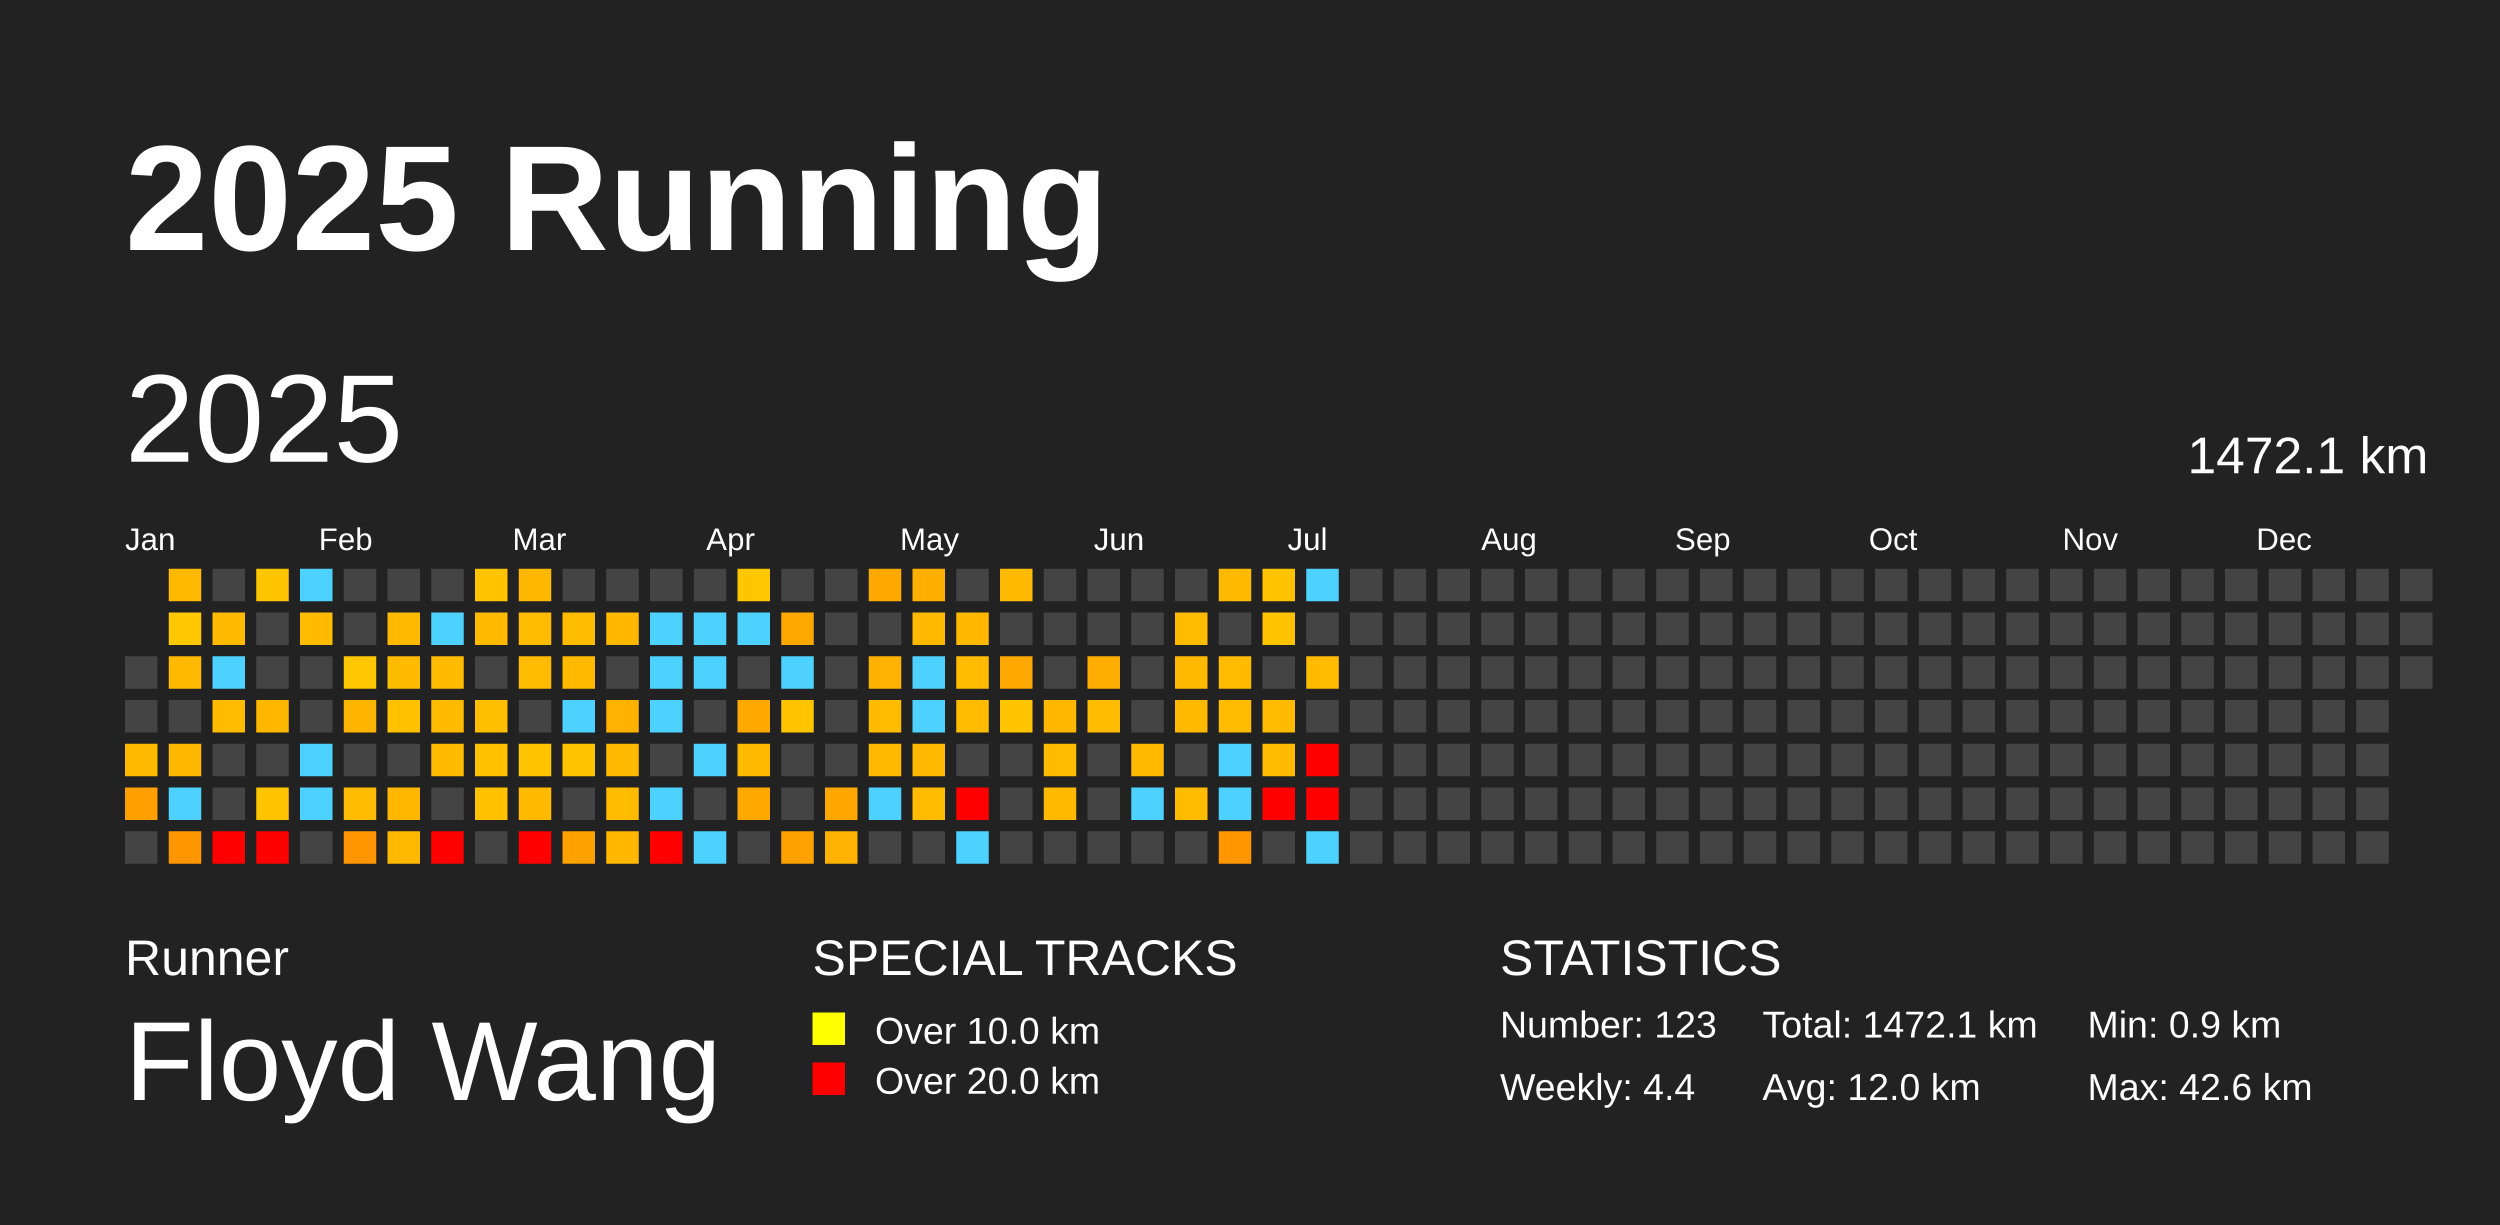
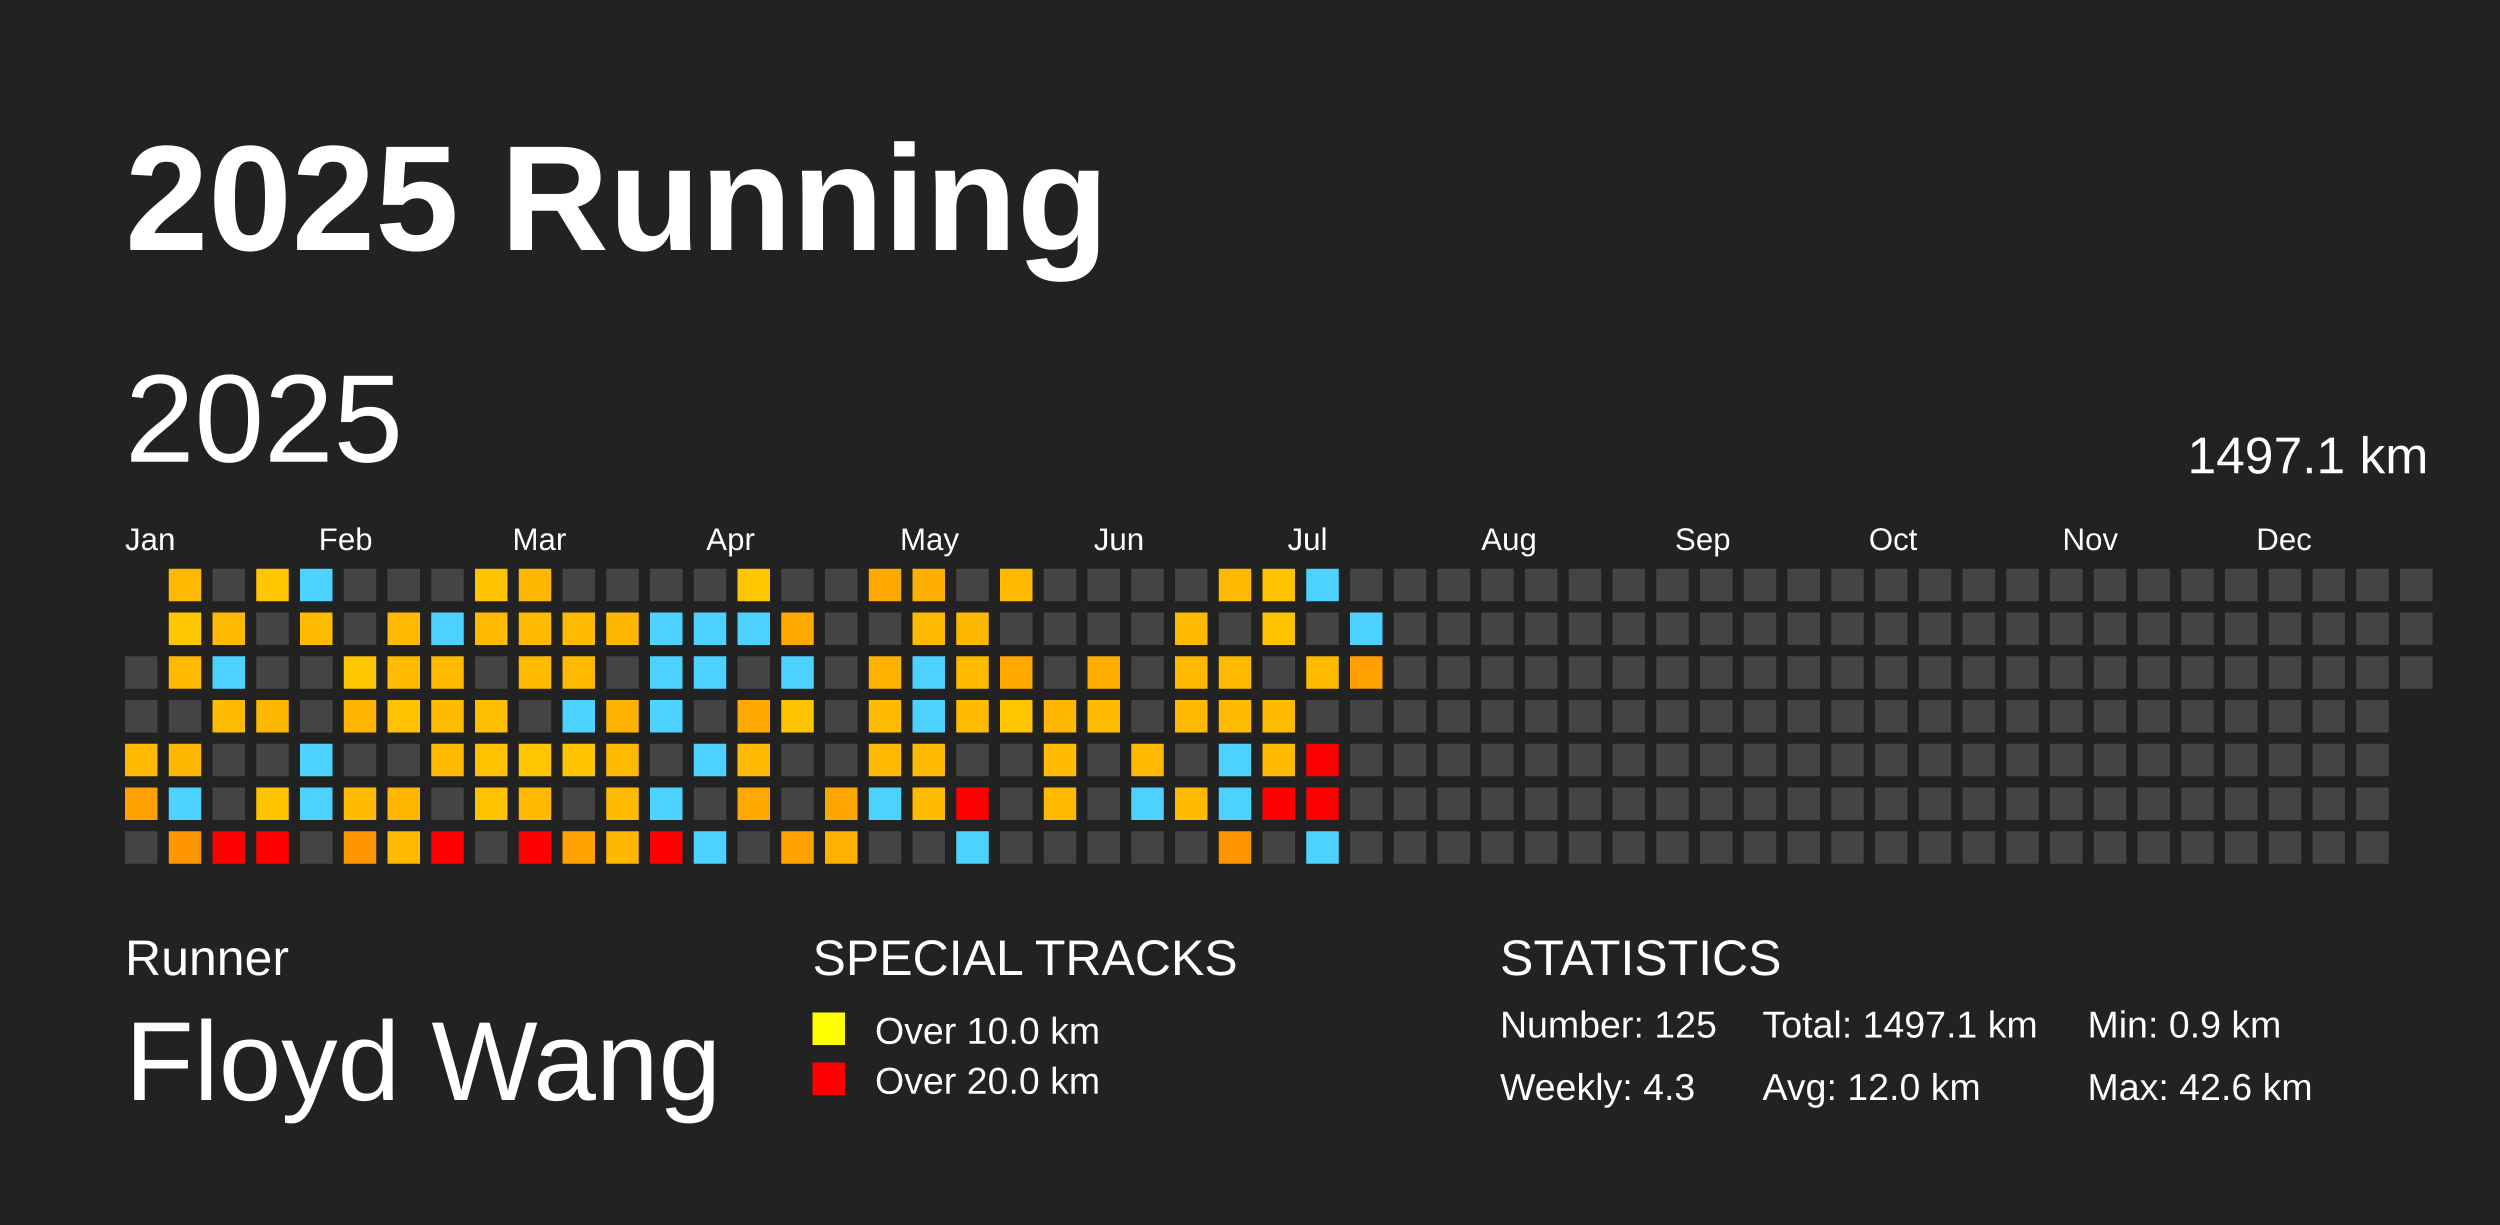
<svg xmlns="http://www.w3.org/2000/svg" baseProfile="full" height="98mm" version="1.1" viewBox="0,0,200,98" width="200mm">
  <defs />
  <rect fill="#222222" height="98" width="200" x="0" y="0" />
  <text fill="#FFFFFF" style="font-size:12px; font-family:Arial; font-weight:bold;" x="10" y="20">2025 Running</text>
  <text fill="#FFFFFF" style="font-size:4px; font-family:Arial" x="10" y="78">Runner</text>
  <text fill="#FFFFFF" style="font-size:9px; font-family:Arial" x="10" y="88">Floyd Wang</text>
  <text fill="#FFFFFF" style="font-size:4px; font-family:Arial" x="65" y="78">SPECIAL TRACKS</text>
  <rect fill="yellow" height="2.6" width="2.6" x="65" y="81" />
  <text fill="#FFFFFF" style="font-size:3px; font-family:Arial" x="70" y="83.5">Over 10.0 km</text>
  <rect fill="red" height="2.6" width="2.6" x="65" y="85" />
  <text fill="#FFFFFF" style="font-size:3px; font-family:Arial" x="70" y="87.5">Over 20.0 km</text>
  <text fill="#FFFFFF" style="font-size:4px; font-family:Arial" x="120" y="78">STATISTICS</text>
-   <text fill="#FFFFFF" style="font-size:3px; font-family:Arial" x="120" y="83">Number: 123</text>
-   <text fill="#FFFFFF" style="font-size:3px; font-family:Arial" x="120" y="88">Weekly: 4.4</text>
-   <text fill="#FFFFFF" style="font-size:3px; font-family:Arial" x="141" y="83">Total: 1472.1 km</text>
+   <text fill="#FFFFFF" style="font-size:3px; font-family:Arial" x="120" y="83">Number: 125</text>
+   <text fill="#FFFFFF" style="font-size:3px; font-family:Arial" x="120" y="88">Weekly: 4.3</text>
+   <text fill="#FFFFFF" style="font-size:3px; font-family:Arial" x="141" y="83">Total: 1497.1 km</text>
  <text fill="#FFFFFF" style="font-size:3px; font-family:Arial" x="141" y="88">Avg: 12.0 km</text>
  <text fill="#FFFFFF" style="font-size:3px; font-family:Arial" x="167" y="83">Min: 0.9 km</text>
  <text fill="#FFFFFF" style="font-size:3px; font-family:Arial" x="167" y="88">Max: 42.6 km</text>
  <text dominant-baseline="hanging" fill="#FFFFFF" style="font-size:10.0px; font-family:Arial;" x="10" y="30">2025</text>
-   <text dominant-baseline="hanging" fill="#FFFFFF" style="font-size:4.125px; font-family:Arial;" x="175" y="35">1472.1 km</text>
+   <text dominant-baseline="hanging" fill="#FFFFFF" style="font-size:4.125px; font-family:Arial;" x="175" y="35">1497.1 km</text>
  <text fill="#FFFFFF" style="font-size:2.5px; font-family:Arial" x="10.0" y="44">Jan</text>
  <text fill="#FFFFFF" style="font-size:2.5px; font-family:Arial" x="25.5" y="44">Feb</text>
  <text fill="#FFFFFF" style="font-size:2.5px; font-family:Arial" x="41.0" y="44">Mar</text>
  <text fill="#FFFFFF" style="font-size:2.5px; font-family:Arial" x="56.5" y="44">Apr</text>
  <text fill="#FFFFFF" style="font-size:2.5px; font-family:Arial" x="72.0" y="44">May</text>
  <text fill="#FFFFFF" style="font-size:2.5px; font-family:Arial" x="87.5" y="44">Jun</text>
  <text fill="#FFFFFF" style="font-size:2.5px; font-family:Arial" x="103.0" y="44">Jul</text>
  <text fill="#FFFFFF" style="font-size:2.5px; font-family:Arial" x="118.5" y="44">Aug</text>
  <text fill="#FFFFFF" style="font-size:2.5px; font-family:Arial" x="134.0" y="44">Sep</text>
  <text fill="#FFFFFF" style="font-size:2.5px; font-family:Arial" x="149.5" y="44">Oct</text>
  <text fill="#FFFFFF" style="font-size:2.5px; font-family:Arial" x="165.0" y="44">Nov</text>
  <text fill="#FFFFFF" style="font-size:2.5px; font-family:Arial" x="180.5" y="44">Dec</text>
  <rect fill="#444444" height="2.6" width="2.6" x="10.0" y="52.5" />
  <rect fill="#444444" height="2.6" width="2.6" x="10.0" y="56.0" />
  <rect fill="#ffba00" height="2.6" width="2.6" x="10.0" y="59.5" />
  <rect fill="#ff9f00" height="2.6" width="2.6" x="10.0" y="63.0" />
  <rect fill="#444444" height="2.6" width="2.6" x="10.0" y="66.5" />
  <rect fill="#ffb900" height="2.6" width="2.6" x="13.5" y="45.5" />
  <rect fill="#ffc700" height="2.6" width="2.6" x="13.5" y="49.0" />
  <rect fill="#ffb900" height="2.6" width="2.6" x="13.5" y="52.5" />
  <rect fill="#444444" height="2.6" width="2.6" x="13.5" y="56.0" />
  <rect fill="#ffb700" height="2.6" width="2.6" x="13.5" y="59.5" />
  <rect fill="#4dd2ff" height="2.6" width="2.6" x="13.5" y="63.0" />
  <rect fill="#ff9600" height="2.6" width="2.6" x="13.5" y="66.5" />
  <rect fill="#444444" height="2.6" width="2.6" x="17.0" y="45.5" />
  <rect fill="#ffb900" height="2.6" width="2.6" x="17.0" y="49.0" />
  <rect fill="#4dd2ff" height="2.6" width="2.6" x="17.0" y="52.5" />
  <rect fill="#ffbb00" height="2.6" width="2.6" x="17.0" y="56.0" />
  <rect fill="#444444" height="2.6" width="2.6" x="17.0" y="59.5" />
  <rect fill="#444444" height="2.6" width="2.6" x="17.0" y="63.0" />
  <rect fill="red" height="2.6" width="2.6" x="17.0" y="66.5" />
  <rect fill="#ffc600" height="2.6" width="2.6" x="20.5" y="45.5" />
  <rect fill="#444444" height="2.6" width="2.6" x="20.5" y="49.0" />
  <rect fill="#444444" height="2.6" width="2.6" x="20.5" y="52.5" />
  <rect fill="#ffb800" height="2.6" width="2.6" x="20.5" y="56.0" />
  <rect fill="#444444" height="2.6" width="2.6" x="20.5" y="59.5" />
  <rect fill="#ffc400" height="2.6" width="2.6" x="20.5" y="63.0" />
  <rect fill="red" height="2.6" width="2.6" x="20.5" y="66.5" />
  <rect fill="#4dd2ff" height="2.6" width="2.6" x="24.0" y="45.5" />
  <rect fill="#ffbb00" height="2.6" width="2.6" x="24.0" y="49.0" />
  <rect fill="#444444" height="2.6" width="2.6" x="24.0" y="52.5" />
  <rect fill="#444444" height="2.6" width="2.6" x="24.0" y="56.0" />
  <rect fill="#4dd2ff" height="2.6" width="2.6" x="24.0" y="59.5" />
  <rect fill="#4dd2ff" height="2.6" width="2.6" x="24.0" y="63.0" />
  <rect fill="#444444" height="2.6" width="2.6" x="24.0" y="66.5" />
  <rect fill="#444444" height="2.6" width="2.6" x="27.5" y="45.5" />
  <rect fill="#444444" height="2.6" width="2.6" x="27.5" y="49.0" />
  <rect fill="#ffc700" height="2.6" width="2.6" x="27.5" y="52.5" />
  <rect fill="#ffb400" height="2.6" width="2.6" x="27.5" y="56.0" />
  <rect fill="#444444" height="2.6" width="2.6" x="27.5" y="59.5" />
  <rect fill="#ffbb00" height="2.6" width="2.6" x="27.5" y="63.0" />
  <rect fill="#ff9600" height="2.6" width="2.6" x="27.5" y="66.5" />
  <rect fill="#444444" height="2.6" width="2.6" x="31.0" y="45.5" />
  <rect fill="#ffb900" height="2.6" width="2.6" x="31.0" y="49.0" />
  <rect fill="#ffbb00" height="2.6" width="2.6" x="31.0" y="52.5" />
  <rect fill="#ffc100" height="2.6" width="2.6" x="31.0" y="56.0" />
  <rect fill="#444444" height="2.6" width="2.6" x="31.0" y="59.5" />
  <rect fill="#ffb700" height="2.6" width="2.6" x="31.0" y="63.0" />
  <rect fill="#ffb900" height="2.6" width="2.6" x="31.0" y="66.5" />
  <rect fill="#444444" height="2.6" width="2.6" x="34.5" y="45.5" />
  <rect fill="#4dd2ff" height="2.6" width="2.6" x="34.5" y="49.0" />
  <rect fill="#ffbb00" height="2.6" width="2.6" x="34.5" y="52.5" />
  <rect fill="#ffbb00" height="2.6" width="2.6" x="34.5" y="56.0" />
  <rect fill="#ffbb00" height="2.6" width="2.6" x="34.5" y="59.5" />
  <rect fill="#444444" height="2.6" width="2.6" x="34.5" y="63.0" />
  <rect fill="red" height="2.6" width="2.6" x="34.5" y="66.5" />
  <rect fill="#ffc300" height="2.6" width="2.6" x="38.0" y="45.5" />
  <rect fill="#ffb900" height="2.6" width="2.6" x="38.0" y="49.0" />
  <rect fill="#444444" height="2.6" width="2.6" x="38.0" y="52.5" />
  <rect fill="#ffbe00" height="2.6" width="2.6" x="38.0" y="56.0" />
  <rect fill="#ffc100" height="2.6" width="2.6" x="38.0" y="59.5" />
  <rect fill="#ffc100" height="2.6" width="2.6" x="38.0" y="63.0" />
  <rect fill="#444444" height="2.6" width="2.6" x="38.0" y="66.5" />
  <rect fill="#ffb700" height="2.6" width="2.6" x="41.5" y="45.5" />
  <rect fill="#ffbb00" height="2.6" width="2.6" x="41.5" y="49.0" />
  <rect fill="#ffbb00" height="2.6" width="2.6" x="41.5" y="52.5" />
  <rect fill="#444444" height="2.6" width="2.6" x="41.5" y="56.0" />
  <rect fill="#ffc600" height="2.6" width="2.6" x="41.5" y="59.5" />
  <rect fill="#ffba00" height="2.6" width="2.6" x="41.5" y="63.0" />
  <rect fill="red" height="2.6" width="2.6" x="41.5" y="66.5" />
  <rect fill="#444444" height="2.6" width="2.6" x="45.0" y="45.5" />
  <rect fill="#ffbb00" height="2.6" width="2.6" x="45.0" y="49.0" />
  <rect fill="#ffba00" height="2.6" width="2.6" x="45.0" y="52.5" />
  <rect fill="#4dd2ff" height="2.6" width="2.6" x="45.0" y="56.0" />
  <rect fill="#ffc400" height="2.6" width="2.6" x="45.0" y="59.5" />
  <rect fill="#444444" height="2.6" width="2.6" x="45.0" y="63.0" />
  <rect fill="#ffa200" height="2.6" width="2.6" x="45.0" y="66.5" />
  <rect fill="#444444" height="2.6" width="2.6" x="48.5" y="45.5" />
  <rect fill="#ffb700" height="2.6" width="2.6" x="48.5" y="49.0" />
  <rect fill="#444444" height="2.6" width="2.6" x="48.5" y="52.5" />
  <rect fill="#ffb200" height="2.6" width="2.6" x="48.5" y="56.0" />
  <rect fill="#ffba00" height="2.6" width="2.6" x="48.5" y="59.5" />
  <rect fill="#ffbb00" height="2.6" width="2.6" x="48.5" y="63.0" />
  <rect fill="#ffb700" height="2.6" width="2.6" x="48.5" y="66.5" />
  <rect fill="#444444" height="2.6" width="2.6" x="52.0" y="45.5" />
  <rect fill="#4dd2ff" height="2.6" width="2.6" x="52.0" y="49.0" />
  <rect fill="#4dd2ff" height="2.6" width="2.6" x="52.0" y="52.5" />
  <rect fill="#4dd2ff" height="2.6" width="2.6" x="52.0" y="56.0" />
  <rect fill="#444444" height="2.6" width="2.6" x="52.0" y="59.5" />
  <rect fill="#4dd2ff" height="2.6" width="2.6" x="52.0" y="63.0" />
  <rect fill="red" height="2.6" width="2.6" x="52.0" y="66.5" />
  <rect fill="#444444" height="2.6" width="2.6" x="55.5" y="45.5" />
  <rect fill="#4dd2ff" height="2.6" width="2.6" x="55.5" y="49.0" />
  <rect fill="#4dd2ff" height="2.6" width="2.6" x="55.5" y="52.5" />
  <rect fill="#444444" height="2.6" width="2.6" x="55.5" y="56.0" />
  <rect fill="#4dd2ff" height="2.6" width="2.6" x="55.5" y="59.5" />
  <rect fill="#444444" height="2.6" width="2.6" x="55.5" y="63.0" />
  <rect fill="#4dd2ff" height="2.6" width="2.6" x="55.5" y="66.5" />
  <rect fill="#ffc700" height="2.6" width="2.6" x="59.0" y="45.5" />
  <rect fill="#4dd2ff" height="2.6" width="2.6" x="59.0" y="49.0" />
  <rect fill="#444444" height="2.6" width="2.6" x="59.0" y="52.5" />
  <rect fill="#ffa900" height="2.6" width="2.6" x="59.0" y="56.0" />
  <rect fill="#ffb900" height="2.6" width="2.6" x="59.0" y="59.5" />
  <rect fill="#ffa900" height="2.6" width="2.6" x="59.0" y="63.0" />
  <rect fill="#444444" height="2.6" width="2.6" x="59.0" y="66.5" />
  <rect fill="#444444" height="2.6" width="2.6" x="62.5" y="45.5" />
  <rect fill="#ffa900" height="2.6" width="2.6" x="62.5" y="49.0" />
  <rect fill="#4dd2ff" height="2.6" width="2.6" x="62.5" y="52.5" />
  <rect fill="#ffc400" height="2.6" width="2.6" x="62.5" y="56.0" />
  <rect fill="#444444" height="2.6" width="2.6" x="62.5" y="59.5" />
  <rect fill="#444444" height="2.6" width="2.6" x="62.5" y="63.0" />
  <rect fill="#ffa200" height="2.6" width="2.6" x="62.5" y="66.5" />
  <rect fill="#444444" height="2.6" width="2.6" x="66.0" y="45.5" />
  <rect fill="#444444" height="2.6" width="2.6" x="66.0" y="49.0" />
  <rect fill="#444444" height="2.6" width="2.6" x="66.0" y="52.5" />
  <rect fill="#444444" height="2.6" width="2.6" x="66.0" y="56.0" />
  <rect fill="#444444" height="2.6" width="2.6" x="66.0" y="59.5" />
  <rect fill="#ffa700" height="2.6" width="2.6" x="66.0" y="63.0" />
  <rect fill="#ffb300" height="2.6" width="2.6" x="66.0" y="66.5" />
  <rect fill="#ffa900" height="2.6" width="2.6" x="69.5" y="45.5" />
  <rect fill="#444444" height="2.6" width="2.6" x="69.5" y="49.0" />
  <rect fill="#ffb200" height="2.6" width="2.6" x="69.5" y="52.5" />
  <rect fill="#ffbb00" height="2.6" width="2.6" x="69.5" y="56.0" />
  <rect fill="#ffb900" height="2.6" width="2.6" x="69.5" y="59.5" />
  <rect fill="#4dd2ff" height="2.6" width="2.6" x="69.5" y="63.0" />
  <rect fill="#444444" height="2.6" width="2.6" x="69.5" y="66.5" />
  <rect fill="#ffaf00" height="2.6" width="2.6" x="73.0" y="45.5" />
  <rect fill="#ffba00" height="2.6" width="2.6" x="73.0" y="49.0" />
  <rect fill="#4dd2ff" height="2.6" width="2.6" x="73.0" y="52.5" />
  <rect fill="#4dd2ff" height="2.6" width="2.6" x="73.0" y="56.0" />
  <rect fill="#ffb900" height="2.6" width="2.6" x="73.0" y="59.5" />
  <rect fill="#ffbb00" height="2.6" width="2.6" x="73.0" y="63.0" />
  <rect fill="#444444" height="2.6" width="2.6" x="73.0" y="66.5" />
  <rect fill="#444444" height="2.6" width="2.6" x="76.5" y="45.5" />
  <rect fill="#ffb800" height="2.6" width="2.6" x="76.5" y="49.0" />
  <rect fill="#ffbb00" height="2.6" width="2.6" x="76.5" y="52.5" />
  <rect fill="#ffbb00" height="2.6" width="2.6" x="76.5" y="56.0" />
  <rect fill="#444444" height="2.6" width="2.6" x="76.5" y="59.5" />
  <rect fill="red" height="2.6" width="2.6" x="76.5" y="63.0" />
  <rect fill="#4dd2ff" height="2.6" width="2.6" x="76.5" y="66.5" />
  <rect fill="#ffba00" height="2.6" width="2.6" x="80.0" y="45.5" />
  <rect fill="#444444" height="2.6" width="2.6" x="80.0" y="49.0" />
  <rect fill="#ffa800" height="2.6" width="2.6" x="80.0" y="52.5" />
  <rect fill="#ffc600" height="2.6" width="2.6" x="80.0" y="56.0" />
  <rect fill="#444444" height="2.6" width="2.6" x="80.0" y="59.5" />
  <rect fill="#444444" height="2.6" width="2.6" x="80.0" y="63.0" />
  <rect fill="#444444" height="2.6" width="2.6" x="80.0" y="66.5" />
  <rect fill="#444444" height="2.6" width="2.6" x="83.5" y="45.5" />
  <rect fill="#444444" height="2.6" width="2.6" x="83.5" y="49.0" />
  <rect fill="#444444" height="2.6" width="2.6" x="83.5" y="52.5" />
  <rect fill="#ffb700" height="2.6" width="2.6" x="83.5" y="56.0" />
  <rect fill="#ffbb00" height="2.6" width="2.6" x="83.5" y="59.5" />
  <rect fill="#ffba00" height="2.6" width="2.6" x="83.5" y="63.0" />
  <rect fill="#444444" height="2.6" width="2.6" x="83.5" y="66.5" />
  <rect fill="#444444" height="2.6" width="2.6" x="87.0" y="45.5" />
  <rect fill="#444444" height="2.6" width="2.6" x="87.0" y="49.0" />
  <rect fill="#ffae00" height="2.6" width="2.6" x="87.0" y="52.5" />
  <rect fill="#ffbb00" height="2.6" width="2.6" x="87.0" y="56.0" />
  <rect fill="#444444" height="2.6" width="2.6" x="87.0" y="59.5" />
  <rect fill="#444444" height="2.6" width="2.6" x="87.0" y="63.0" />
  <rect fill="#444444" height="2.6" width="2.6" x="87.0" y="66.5" />
  <rect fill="#444444" height="2.6" width="2.6" x="90.5" y="45.5" />
  <rect fill="#444444" height="2.6" width="2.6" x="90.5" y="49.0" />
  <rect fill="#444444" height="2.6" width="2.6" x="90.5" y="52.5" />
  <rect fill="#444444" height="2.6" width="2.6" x="90.5" y="56.0" />
  <rect fill="#ffba00" height="2.6" width="2.6" x="90.5" y="59.5" />
  <rect fill="#4dd2ff" height="2.6" width="2.6" x="90.5" y="63.0" />
  <rect fill="#444444" height="2.6" width="2.6" x="90.5" y="66.5" />
  <rect fill="#444444" height="2.6" width="2.6" x="94.0" y="45.5" />
  <rect fill="#ffbb00" height="2.6" width="2.6" x="94.0" y="49.0" />
  <rect fill="#ffb900" height="2.6" width="2.6" x="94.0" y="52.5" />
  <rect fill="#ffb900" height="2.6" width="2.6" x="94.0" y="56.0" />
  <rect fill="#444444" height="2.6" width="2.6" x="94.0" y="59.5" />
  <rect fill="#ffbb00" height="2.6" width="2.6" x="94.0" y="63.0" />
  <rect fill="#444444" height="2.6" width="2.6" x="94.0" y="66.5" />
  <rect fill="#ffba00" height="2.6" width="2.6" x="97.5" y="45.5" />
  <rect fill="#444444" height="2.6" width="2.6" x="97.5" y="49.0" />
  <rect fill="#ffbb00" height="2.6" width="2.6" x="97.5" y="52.5" />
  <rect fill="#ffbb00" height="2.6" width="2.6" x="97.5" y="56.0" />
  <rect fill="#4dd2ff" height="2.6" width="2.6" x="97.5" y="59.5" />
  <rect fill="#4dd2ff" height="2.6" width="2.6" x="97.5" y="63.0" />
  <rect fill="#ff9600" height="2.6" width="2.6" x="97.5" y="66.5" />
  <rect fill="#ffc300" height="2.6" width="2.6" x="101.0" y="45.5" />
  <rect fill="#ffc300" height="2.6" width="2.6" x="101.0" y="49.0" />
  <rect fill="#444444" height="2.6" width="2.6" x="101.0" y="52.5" />
  <rect fill="#ffbb00" height="2.6" width="2.6" x="101.0" y="56.0" />
  <rect fill="#ffbb00" height="2.6" width="2.6" x="101.0" y="59.5" />
  <rect fill="red" height="2.6" width="2.6" x="101.0" y="63.0" />
  <rect fill="#444444" height="2.6" width="2.6" x="101.0" y="66.5" />
  <rect fill="#4dd2ff" height="2.6" width="2.6" x="104.5" y="45.5" />
  <rect fill="#444444" height="2.6" width="2.6" x="104.5" y="49.0" />
  <rect fill="#ffbb00" height="2.6" width="2.6" x="104.5" y="52.5" />
  <rect fill="#444444" height="2.6" width="2.6" x="104.5" y="56.0" />
  <rect fill="red" height="2.6" width="2.6" x="104.5" y="59.5" />
  <rect fill="red" height="2.6" width="2.6" x="104.5" y="63.0" />
  <rect fill="#4dd2ff" height="2.6" width="2.6" x="104.5" y="66.5" />
  <rect fill="#444444" height="2.6" width="2.6" x="108.0" y="45.5" />
-   <rect fill="#444444" height="2.6" width="2.6" x="108.0" y="49.0" />
-   <rect fill="#444444" height="2.6" width="2.6" x="108.0" y="52.5" />
+   <rect fill="#4dd2ff" height="2.6" width="2.6" x="108.0" y="49.0" />
+   <rect fill="#ffa000" height="2.6" width="2.6" x="108.0" y="52.5" />
  <rect fill="#444444" height="2.6" width="2.6" x="108.0" y="56.0" />
  <rect fill="#444444" height="2.6" width="2.6" x="108.0" y="59.5" />
  <rect fill="#444444" height="2.6" width="2.6" x="108.0" y="63.0" />
  <rect fill="#444444" height="2.6" width="2.6" x="108.0" y="66.5" />
  <rect fill="#444444" height="2.6" width="2.6" x="111.5" y="45.5" />
  <rect fill="#444444" height="2.6" width="2.6" x="111.5" y="49.0" />
  <rect fill="#444444" height="2.6" width="2.6" x="111.5" y="52.5" />
  <rect fill="#444444" height="2.6" width="2.6" x="111.5" y="56.0" />
  <rect fill="#444444" height="2.6" width="2.6" x="111.5" y="59.5" />
  <rect fill="#444444" height="2.6" width="2.6" x="111.5" y="63.0" />
  <rect fill="#444444" height="2.6" width="2.6" x="111.5" y="66.5" />
  <rect fill="#444444" height="2.6" width="2.6" x="115.0" y="45.5" />
  <rect fill="#444444" height="2.6" width="2.6" x="115.0" y="49.0" />
  <rect fill="#444444" height="2.6" width="2.6" x="115.0" y="52.5" />
  <rect fill="#444444" height="2.6" width="2.6" x="115.0" y="56.0" />
  <rect fill="#444444" height="2.6" width="2.6" x="115.0" y="59.5" />
  <rect fill="#444444" height="2.6" width="2.6" x="115.0" y="63.0" />
  <rect fill="#444444" height="2.6" width="2.6" x="115.0" y="66.5" />
  <rect fill="#444444" height="2.6" width="2.6" x="118.5" y="45.5" />
  <rect fill="#444444" height="2.6" width="2.6" x="118.5" y="49.0" />
  <rect fill="#444444" height="2.6" width="2.6" x="118.5" y="52.5" />
  <rect fill="#444444" height="2.6" width="2.6" x="118.5" y="56.0" />
  <rect fill="#444444" height="2.6" width="2.6" x="118.5" y="59.5" />
  <rect fill="#444444" height="2.6" width="2.6" x="118.5" y="63.0" />
  <rect fill="#444444" height="2.6" width="2.6" x="118.5" y="66.5" />
  <rect fill="#444444" height="2.6" width="2.6" x="122.0" y="45.5" />
  <rect fill="#444444" height="2.6" width="2.6" x="122.0" y="49.0" />
  <rect fill="#444444" height="2.6" width="2.6" x="122.0" y="52.5" />
  <rect fill="#444444" height="2.6" width="2.6" x="122.0" y="56.0" />
  <rect fill="#444444" height="2.6" width="2.6" x="122.0" y="59.5" />
  <rect fill="#444444" height="2.6" width="2.6" x="122.0" y="63.0" />
  <rect fill="#444444" height="2.6" width="2.6" x="122.0" y="66.5" />
  <rect fill="#444444" height="2.6" width="2.6" x="125.5" y="45.5" />
  <rect fill="#444444" height="2.6" width="2.6" x="125.5" y="49.0" />
  <rect fill="#444444" height="2.6" width="2.6" x="125.5" y="52.5" />
  <rect fill="#444444" height="2.6" width="2.6" x="125.5" y="56.0" />
  <rect fill="#444444" height="2.6" width="2.6" x="125.5" y="59.5" />
  <rect fill="#444444" height="2.6" width="2.6" x="125.5" y="63.0" />
  <rect fill="#444444" height="2.6" width="2.6" x="125.5" y="66.5" />
  <rect fill="#444444" height="2.6" width="2.6" x="129.0" y="45.5" />
  <rect fill="#444444" height="2.6" width="2.6" x="129.0" y="49.0" />
  <rect fill="#444444" height="2.6" width="2.6" x="129.0" y="52.5" />
  <rect fill="#444444" height="2.6" width="2.6" x="129.0" y="56.0" />
  <rect fill="#444444" height="2.6" width="2.6" x="129.0" y="59.5" />
  <rect fill="#444444" height="2.6" width="2.6" x="129.0" y="63.0" />
  <rect fill="#444444" height="2.6" width="2.6" x="129.0" y="66.5" />
  <rect fill="#444444" height="2.6" width="2.6" x="132.5" y="45.5" />
  <rect fill="#444444" height="2.6" width="2.6" x="132.5" y="49.0" />
  <rect fill="#444444" height="2.6" width="2.6" x="132.5" y="52.5" />
  <rect fill="#444444" height="2.6" width="2.6" x="132.5" y="56.0" />
  <rect fill="#444444" height="2.6" width="2.6" x="132.5" y="59.5" />
  <rect fill="#444444" height="2.6" width="2.6" x="132.5" y="63.0" />
  <rect fill="#444444" height="2.6" width="2.6" x="132.5" y="66.5" />
  <rect fill="#444444" height="2.6" width="2.6" x="136.0" y="45.5" />
  <rect fill="#444444" height="2.6" width="2.6" x="136.0" y="49.0" />
  <rect fill="#444444" height="2.6" width="2.6" x="136.0" y="52.5" />
  <rect fill="#444444" height="2.6" width="2.6" x="136.0" y="56.0" />
  <rect fill="#444444" height="2.6" width="2.6" x="136.0" y="59.5" />
  <rect fill="#444444" height="2.6" width="2.6" x="136.0" y="63.0" />
  <rect fill="#444444" height="2.6" width="2.6" x="136.0" y="66.5" />
  <rect fill="#444444" height="2.6" width="2.6" x="139.5" y="45.5" />
  <rect fill="#444444" height="2.6" width="2.6" x="139.5" y="49.0" />
  <rect fill="#444444" height="2.6" width="2.6" x="139.5" y="52.5" />
  <rect fill="#444444" height="2.6" width="2.6" x="139.5" y="56.0" />
  <rect fill="#444444" height="2.6" width="2.6" x="139.5" y="59.5" />
  <rect fill="#444444" height="2.6" width="2.6" x="139.5" y="63.0" />
  <rect fill="#444444" height="2.6" width="2.6" x="139.5" y="66.5" />
  <rect fill="#444444" height="2.6" width="2.6" x="143.0" y="45.5" />
  <rect fill="#444444" height="2.6" width="2.6" x="143.0" y="49.0" />
  <rect fill="#444444" height="2.6" width="2.6" x="143.0" y="52.5" />
  <rect fill="#444444" height="2.6" width="2.6" x="143.0" y="56.0" />
  <rect fill="#444444" height="2.6" width="2.6" x="143.0" y="59.5" />
  <rect fill="#444444" height="2.6" width="2.6" x="143.0" y="63.0" />
  <rect fill="#444444" height="2.6" width="2.6" x="143.0" y="66.5" />
  <rect fill="#444444" height="2.6" width="2.6" x="146.5" y="45.5" />
  <rect fill="#444444" height="2.6" width="2.6" x="146.5" y="49.0" />
  <rect fill="#444444" height="2.6" width="2.6" x="146.5" y="52.5" />
  <rect fill="#444444" height="2.6" width="2.6" x="146.5" y="56.0" />
  <rect fill="#444444" height="2.6" width="2.6" x="146.5" y="59.5" />
  <rect fill="#444444" height="2.6" width="2.6" x="146.5" y="63.0" />
  <rect fill="#444444" height="2.6" width="2.6" x="146.5" y="66.5" />
  <rect fill="#444444" height="2.6" width="2.6" x="150.0" y="45.5" />
  <rect fill="#444444" height="2.6" width="2.6" x="150.0" y="49.0" />
  <rect fill="#444444" height="2.6" width="2.6" x="150.0" y="52.5" />
  <rect fill="#444444" height="2.6" width="2.6" x="150.0" y="56.0" />
  <rect fill="#444444" height="2.6" width="2.6" x="150.0" y="59.5" />
  <rect fill="#444444" height="2.6" width="2.6" x="150.0" y="63.0" />
  <rect fill="#444444" height="2.6" width="2.6" x="150.0" y="66.5" />
  <rect fill="#444444" height="2.6" width="2.6" x="153.5" y="45.5" />
  <rect fill="#444444" height="2.6" width="2.6" x="153.5" y="49.0" />
  <rect fill="#444444" height="2.6" width="2.6" x="153.5" y="52.5" />
  <rect fill="#444444" height="2.6" width="2.6" x="153.5" y="56.0" />
  <rect fill="#444444" height="2.6" width="2.6" x="153.5" y="59.5" />
  <rect fill="#444444" height="2.6" width="2.6" x="153.5" y="63.0" />
  <rect fill="#444444" height="2.6" width="2.6" x="153.5" y="66.5" />
  <rect fill="#444444" height="2.6" width="2.6" x="157.0" y="45.5" />
  <rect fill="#444444" height="2.6" width="2.6" x="157.0" y="49.0" />
  <rect fill="#444444" height="2.6" width="2.6" x="157.0" y="52.5" />
  <rect fill="#444444" height="2.6" width="2.6" x="157.0" y="56.0" />
  <rect fill="#444444" height="2.6" width="2.6" x="157.0" y="59.5" />
  <rect fill="#444444" height="2.6" width="2.6" x="157.0" y="63.0" />
  <rect fill="#444444" height="2.6" width="2.6" x="157.0" y="66.5" />
  <rect fill="#444444" height="2.6" width="2.6" x="160.5" y="45.5" />
  <rect fill="#444444" height="2.6" width="2.6" x="160.5" y="49.0" />
  <rect fill="#444444" height="2.6" width="2.6" x="160.5" y="52.5" />
  <rect fill="#444444" height="2.6" width="2.6" x="160.5" y="56.0" />
  <rect fill="#444444" height="2.6" width="2.6" x="160.5" y="59.5" />
  <rect fill="#444444" height="2.6" width="2.6" x="160.5" y="63.0" />
  <rect fill="#444444" height="2.6" width="2.6" x="160.5" y="66.5" />
  <rect fill="#444444" height="2.6" width="2.6" x="164.0" y="45.5" />
  <rect fill="#444444" height="2.6" width="2.6" x="164.0" y="49.0" />
  <rect fill="#444444" height="2.6" width="2.6" x="164.0" y="52.5" />
  <rect fill="#444444" height="2.6" width="2.6" x="164.0" y="56.0" />
  <rect fill="#444444" height="2.6" width="2.6" x="164.0" y="59.5" />
  <rect fill="#444444" height="2.6" width="2.6" x="164.0" y="63.0" />
  <rect fill="#444444" height="2.6" width="2.6" x="164.0" y="66.5" />
  <rect fill="#444444" height="2.6" width="2.6" x="167.5" y="45.5" />
  <rect fill="#444444" height="2.6" width="2.6" x="167.5" y="49.0" />
  <rect fill="#444444" height="2.6" width="2.6" x="167.5" y="52.5" />
  <rect fill="#444444" height="2.6" width="2.6" x="167.5" y="56.0" />
  <rect fill="#444444" height="2.6" width="2.6" x="167.5" y="59.5" />
  <rect fill="#444444" height="2.6" width="2.6" x="167.5" y="63.0" />
  <rect fill="#444444" height="2.6" width="2.6" x="167.5" y="66.5" />
  <rect fill="#444444" height="2.6" width="2.6" x="171.0" y="45.5" />
  <rect fill="#444444" height="2.6" width="2.6" x="171.0" y="49.0" />
  <rect fill="#444444" height="2.6" width="2.6" x="171.0" y="52.5" />
  <rect fill="#444444" height="2.6" width="2.6" x="171.0" y="56.0" />
  <rect fill="#444444" height="2.6" width="2.6" x="171.0" y="59.5" />
  <rect fill="#444444" height="2.6" width="2.6" x="171.0" y="63.0" />
  <rect fill="#444444" height="2.6" width="2.6" x="171.0" y="66.5" />
  <rect fill="#444444" height="2.6" width="2.6" x="174.5" y="45.5" />
  <rect fill="#444444" height="2.6" width="2.6" x="174.5" y="49.0" />
  <rect fill="#444444" height="2.6" width="2.6" x="174.5" y="52.5" />
  <rect fill="#444444" height="2.6" width="2.6" x="174.5" y="56.0" />
  <rect fill="#444444" height="2.6" width="2.6" x="174.5" y="59.5" />
  <rect fill="#444444" height="2.6" width="2.6" x="174.5" y="63.0" />
  <rect fill="#444444" height="2.6" width="2.6" x="174.5" y="66.5" />
  <rect fill="#444444" height="2.6" width="2.6" x="178.0" y="45.5" />
  <rect fill="#444444" height="2.6" width="2.6" x="178.0" y="49.0" />
  <rect fill="#444444" height="2.6" width="2.6" x="178.0" y="52.5" />
  <rect fill="#444444" height="2.6" width="2.6" x="178.0" y="56.0" />
  <rect fill="#444444" height="2.6" width="2.6" x="178.0" y="59.5" />
  <rect fill="#444444" height="2.6" width="2.6" x="178.0" y="63.0" />
  <rect fill="#444444" height="2.6" width="2.6" x="178.0" y="66.5" />
  <rect fill="#444444" height="2.6" width="2.6" x="181.5" y="45.5" />
  <rect fill="#444444" height="2.6" width="2.6" x="181.5" y="49.0" />
  <rect fill="#444444" height="2.6" width="2.6" x="181.5" y="52.5" />
  <rect fill="#444444" height="2.6" width="2.6" x="181.5" y="56.0" />
  <rect fill="#444444" height="2.6" width="2.6" x="181.5" y="59.5" />
  <rect fill="#444444" height="2.6" width="2.6" x="181.5" y="63.0" />
  <rect fill="#444444" height="2.6" width="2.6" x="181.5" y="66.5" />
  <rect fill="#444444" height="2.6" width="2.6" x="185.0" y="45.5" />
  <rect fill="#444444" height="2.6" width="2.6" x="185.0" y="49.0" />
  <rect fill="#444444" height="2.6" width="2.6" x="185.0" y="52.5" />
  <rect fill="#444444" height="2.6" width="2.6" x="185.0" y="56.0" />
  <rect fill="#444444" height="2.6" width="2.6" x="185.0" y="59.5" />
  <rect fill="#444444" height="2.6" width="2.6" x="185.0" y="63.0" />
  <rect fill="#444444" height="2.6" width="2.6" x="185.0" y="66.5" />
  <rect fill="#444444" height="2.6" width="2.6" x="188.5" y="45.5" />
  <rect fill="#444444" height="2.6" width="2.6" x="188.5" y="49.0" />
  <rect fill="#444444" height="2.6" width="2.6" x="188.5" y="52.5" />
  <rect fill="#444444" height="2.6" width="2.6" x="188.5" y="56.0" />
  <rect fill="#444444" height="2.6" width="2.6" x="188.5" y="59.5" />
  <rect fill="#444444" height="2.6" width="2.6" x="188.5" y="63.0" />
  <rect fill="#444444" height="2.6" width="2.6" x="188.5" y="66.5" />
  <rect fill="#444444" height="2.6" width="2.6" x="192.0" y="45.5" />
  <rect fill="#444444" height="2.6" width="2.6" x="192.0" y="49.0" />
  <rect fill="#444444" height="2.6" width="2.6" x="192.0" y="52.5" />
</svg>
